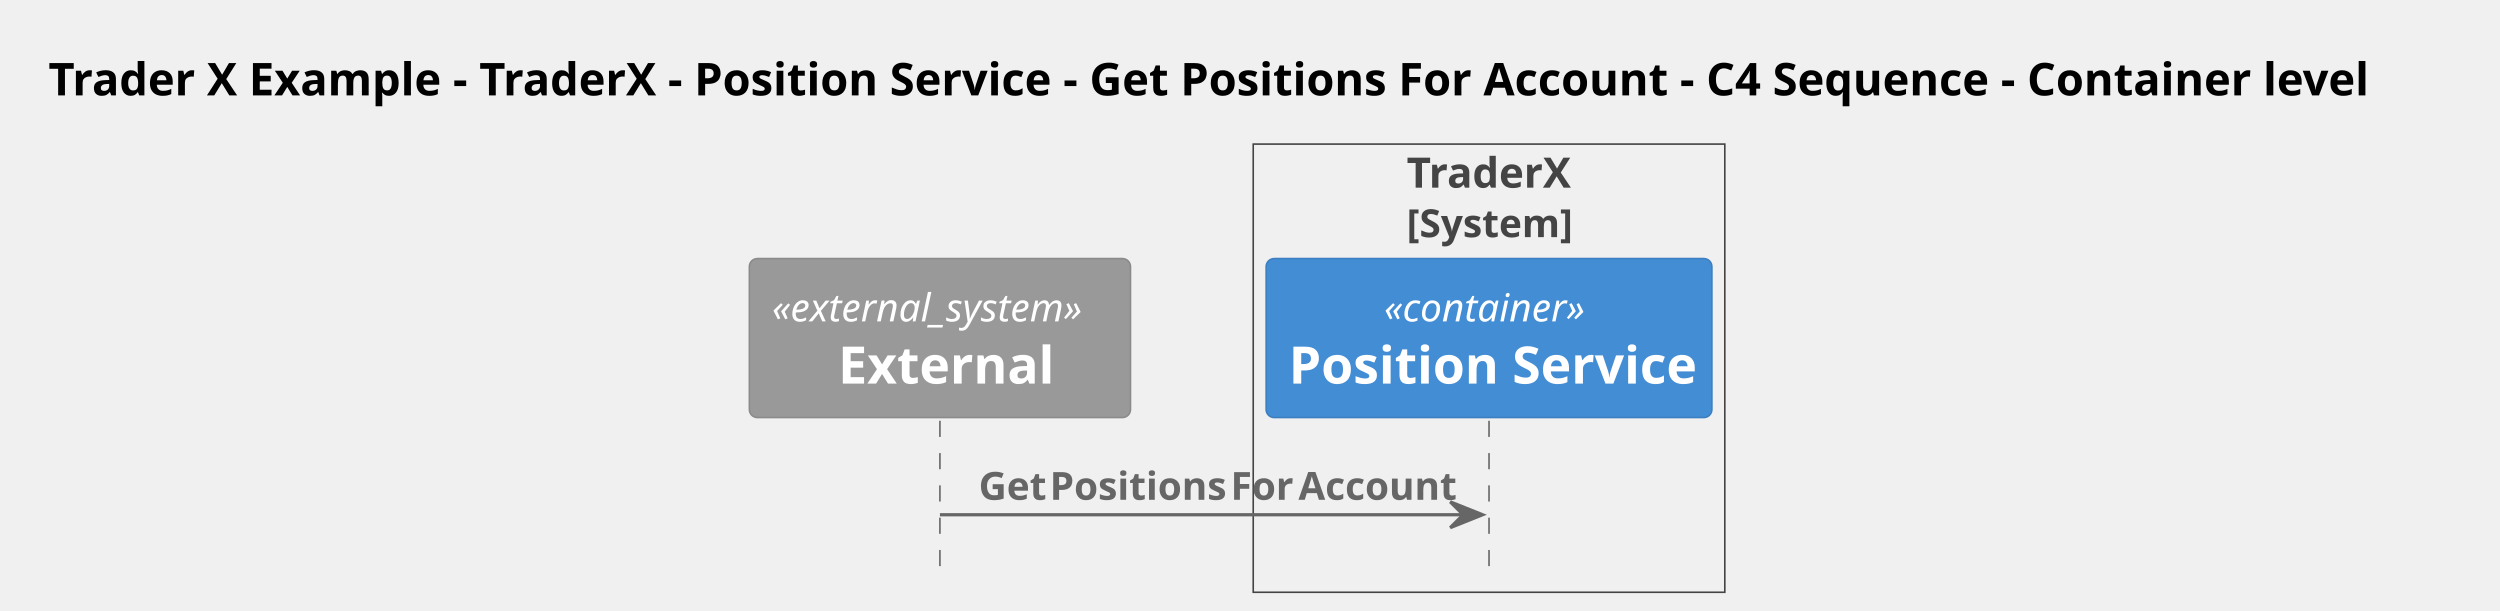
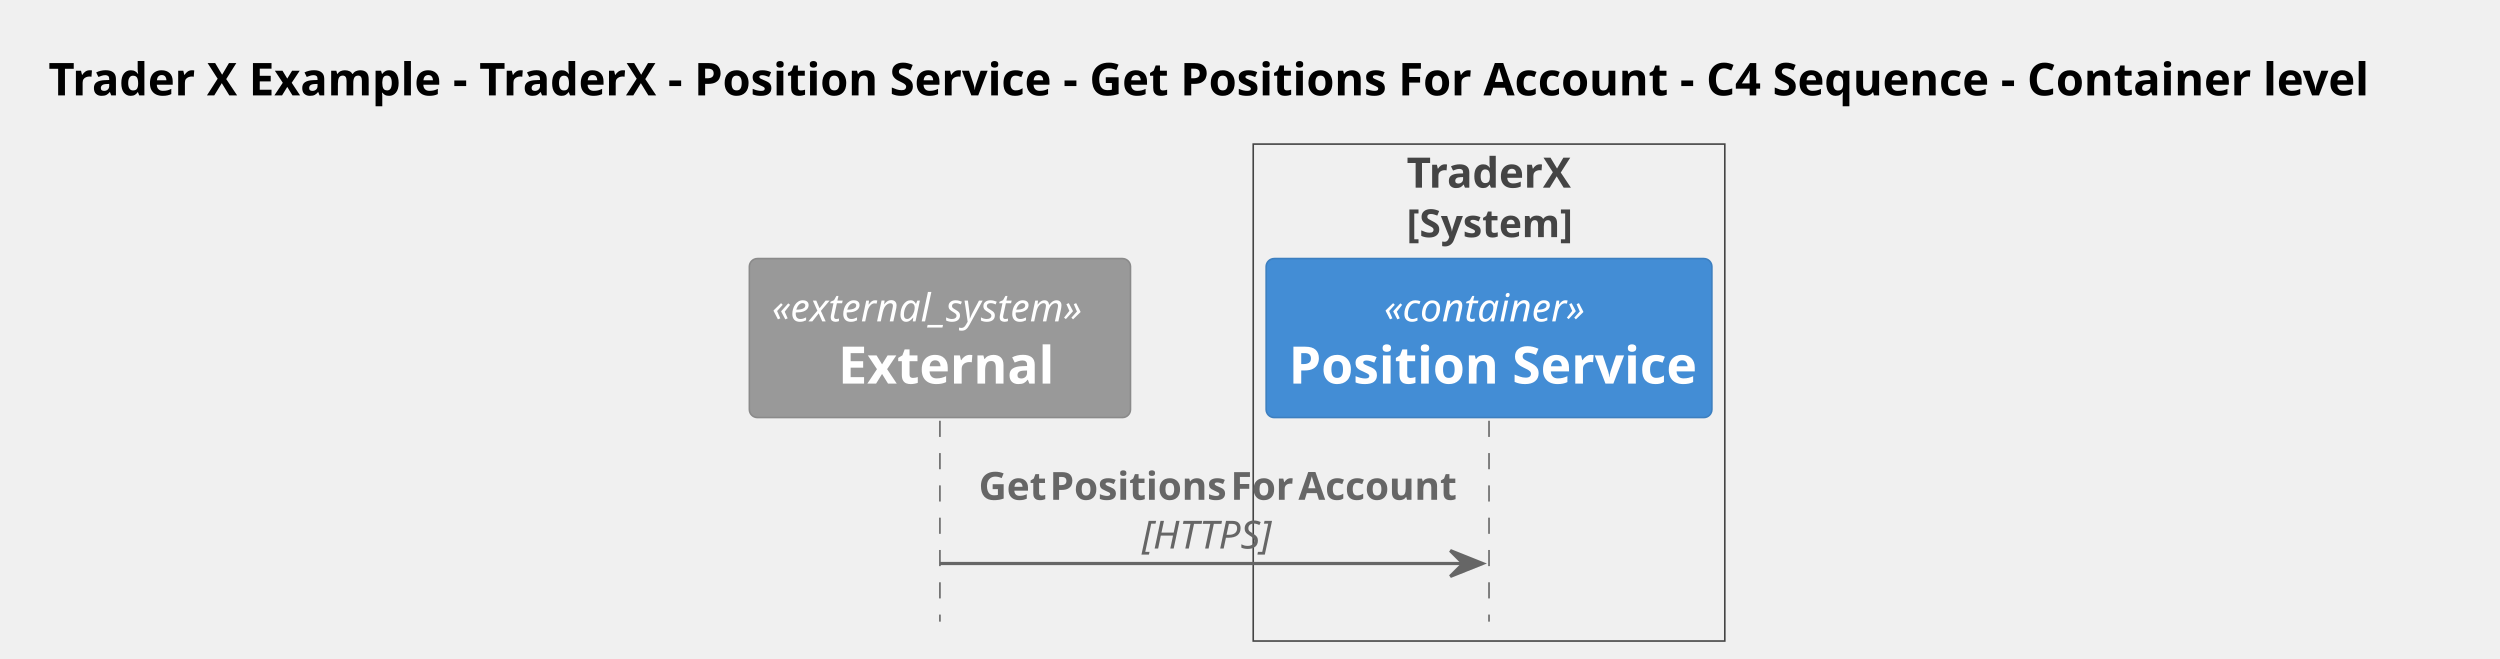
- <svg xmlns="http://www.w3.org/2000/svg" contentStyleType="text/css" height="189px" preserveAspectRatio="none" style="width:774px;height:189px;background:#FFFFFF;" version="1.1" viewBox="0 0 774 189" width="774px" zoomAndPan="magnify">
+ <svg xmlns="http://www.w3.org/2000/svg" contentStyleType="text/css" height="204px" preserveAspectRatio="none" style="width:774px;height:204px;background:#FFFFFF;" version="1.1" viewBox="0 0 774 204" width="774px" zoomAndPan="magnify">
  <defs />
  <g>
-     <rect fill="none" height="138.758" style="stroke:#444444;stroke-width:0.5;" width="146" x="388" y="44.609" />
+     <rect fill="none" height="153.852" style="stroke:#444444;stroke-width:0.5;" width="146" x="388" y="44.609" />
    <text fill="#444444" font-family="sans-serif" font-size="13" font-weight="bold" lengthAdjust="spacing" textLength="51" x="435.5" y="58.105">TraderX</text>
    <text fill="#444444" font-family="sans-serif" font-size="12" font-weight="bold" lengthAdjust="spacing" textLength="51" x="435.5" y="73.418">[System]</text>
    <text fill="#000000" font-family="sans-serif" font-size="14" font-weight="bold" lengthAdjust="spacing" textLength="741" x="15" y="29.533">Trader X Example - TraderX - Position Service - Get Positions For Account - C4 Sequence - Container level</text>
-     <line style="stroke:#666666;stroke-width:0.5;stroke-dasharray:5.0,5.0;" x1="291" x2="291" y1="130.273" y2="177.367" />
-     <line style="stroke:#666666;stroke-width:0.5;stroke-dasharray:5.0,5.0;" x1="461" x2="461" y1="130.273" y2="177.367" />
+     <line style="stroke:#666666;stroke-width:0.5;stroke-dasharray:5.0,5.0;" x1="291" x2="291" y1="130.273" y2="192.461" />
+     <line style="stroke:#666666;stroke-width:0.5;stroke-dasharray:5.0,5.0;" x1="461" x2="461" y1="130.273" y2="192.461" />
    <rect fill="#999999" height="49.219" rx="2.5" ry="2.5" style="stroke:#8A8A8A;stroke-width:0.5;" width="118" x="232" y="80.055" />
    <text fill="#FFFFFF" font-family="sans-serif" font-size="12" font-style="italic" lengthAdjust="spacing" textLength="104" x="239" y="99.512">«external_system»</text>
    <text fill="#FFFFFF" font-family="sans-serif" font-size="16" font-weight="bold" lengthAdjust="spacing" textLength="63" x="259.5" y="118.758">External</text>
    <rect fill="#438DD5" height="49.219" rx="2.5" ry="2.5" style="stroke:#3C7FC0;stroke-width:0.5;" width="138" x="392" y="80.055" />
    <text fill="#FFFFFF" font-family="sans-serif" font-size="12" font-style="italic" lengthAdjust="spacing" textLength="65" x="428.5" y="99.512">«container»</text>
    <text fill="#FFFFFF" font-family="sans-serif" font-size="16" font-weight="bold" lengthAdjust="spacing" textLength="124" x="399" y="118.758">Position Service</text>
-     <polygon fill="#666666" points="449,155.367,459,159.367,449,163.367,453,159.367" style="stroke:#666666;stroke-width:1.0;" />
-     <line style="stroke:#666666;stroke-width:1.0;" x1="291" x2="455" y1="159.367" y2="159.367" />
+     <polygon fill="#666666" points="449,170.461,459,174.461,449,178.461,453,174.461" style="stroke:#666666;stroke-width:1.0;" />
+     <line style="stroke:#666666;stroke-width:1.0;" x1="291" x2="455" y1="174.461" y2="174.461" />
    <text fill="#666666" font-family="sans-serif" font-size="12" font-weight="bold" lengthAdjust="spacing" textLength="19" x="303" y="154.731">Get</text>
    <text fill="#666666" font-family="sans-serif" font-size="12" font-weight="bold" lengthAdjust="spacing" textLength="3" x="322" y="154.731"> </text>
    <text fill="#666666" font-family="sans-serif" font-size="12" font-weight="bold" lengthAdjust="spacing" textLength="53" x="325" y="154.731">Positions</text>
    <text fill="#666666" font-family="sans-serif" font-size="12" font-weight="bold" lengthAdjust="spacing" textLength="3" x="378" y="154.731"> </text>
    <text fill="#666666" font-family="sans-serif" font-size="12" font-weight="bold" lengthAdjust="spacing" textLength="18" x="381" y="154.731">For</text>
    <text fill="#666666" font-family="sans-serif" font-size="12" font-weight="bold" lengthAdjust="spacing" textLength="3" x="399" y="154.731"> </text>
    <text fill="#666666" font-family="sans-serif" font-size="12" font-weight="bold" lengthAdjust="spacing" textLength="47" x="402" y="154.731">Account</text>
+     <text fill="#666666" font-family="sans-serif" font-size="12" font-style="italic" lengthAdjust="spacing" textLength="45" x="353.5" y="169.824">[HTTPS]</text>
  </g>
</svg>
